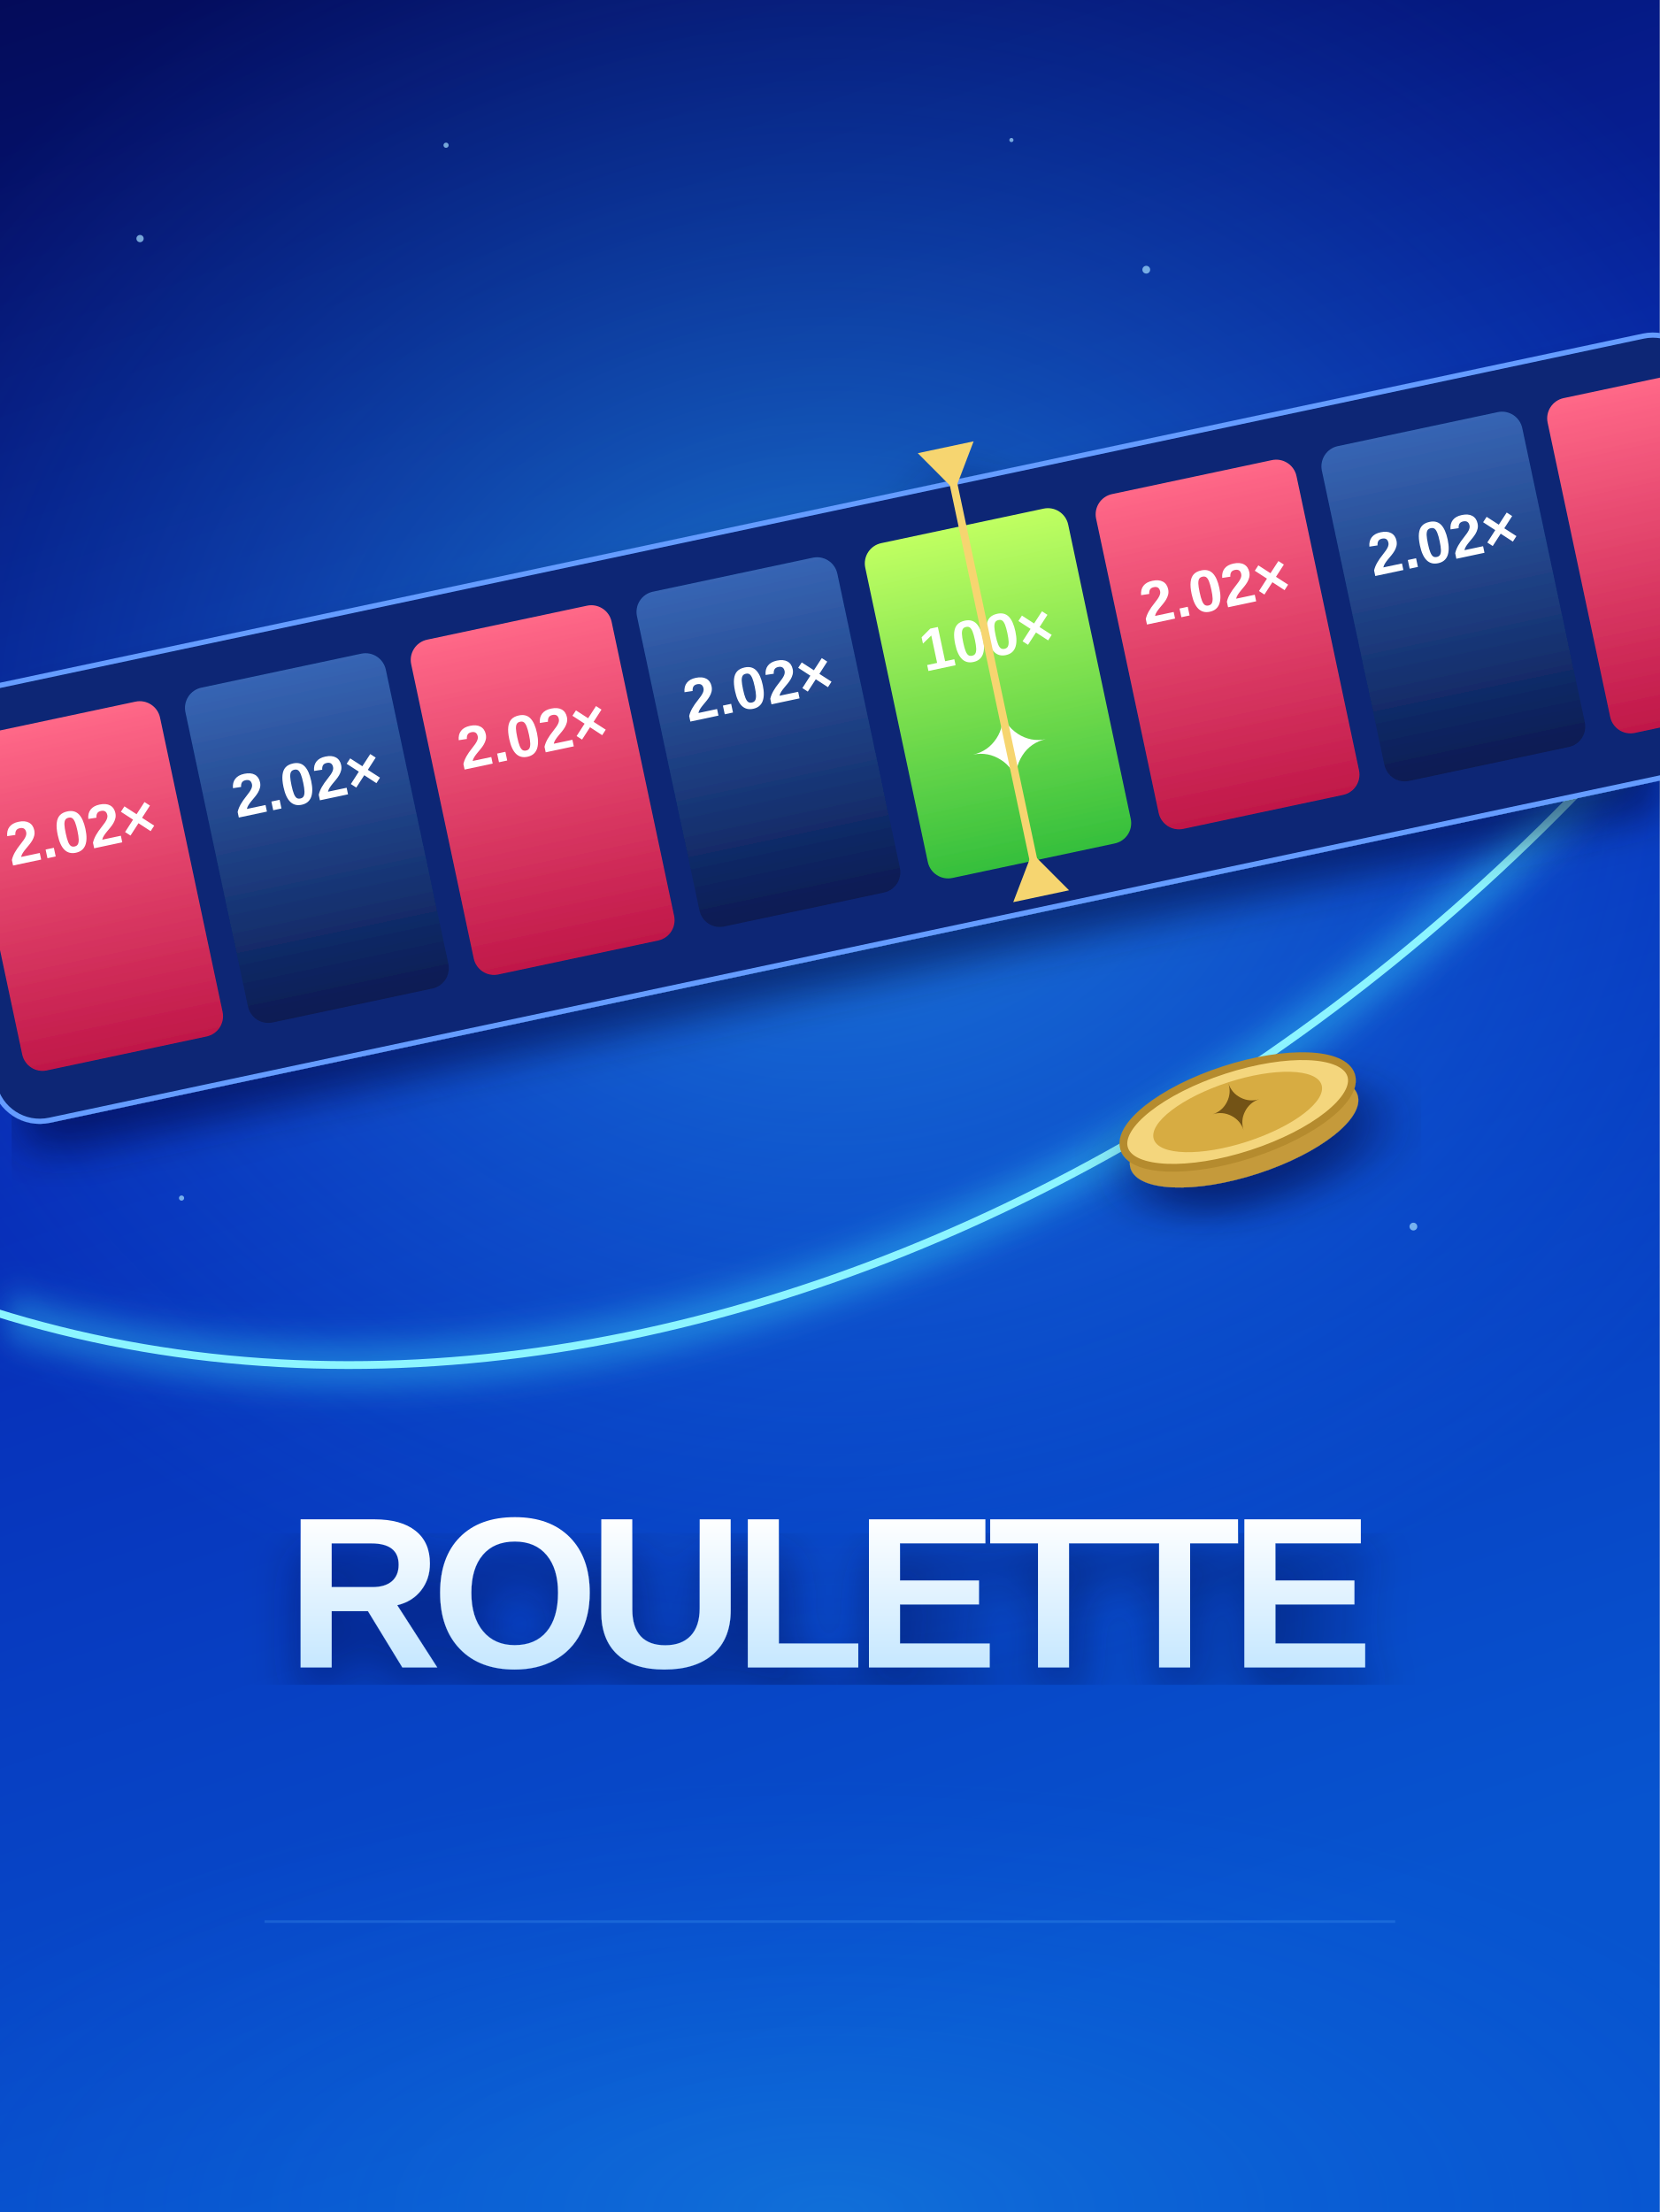
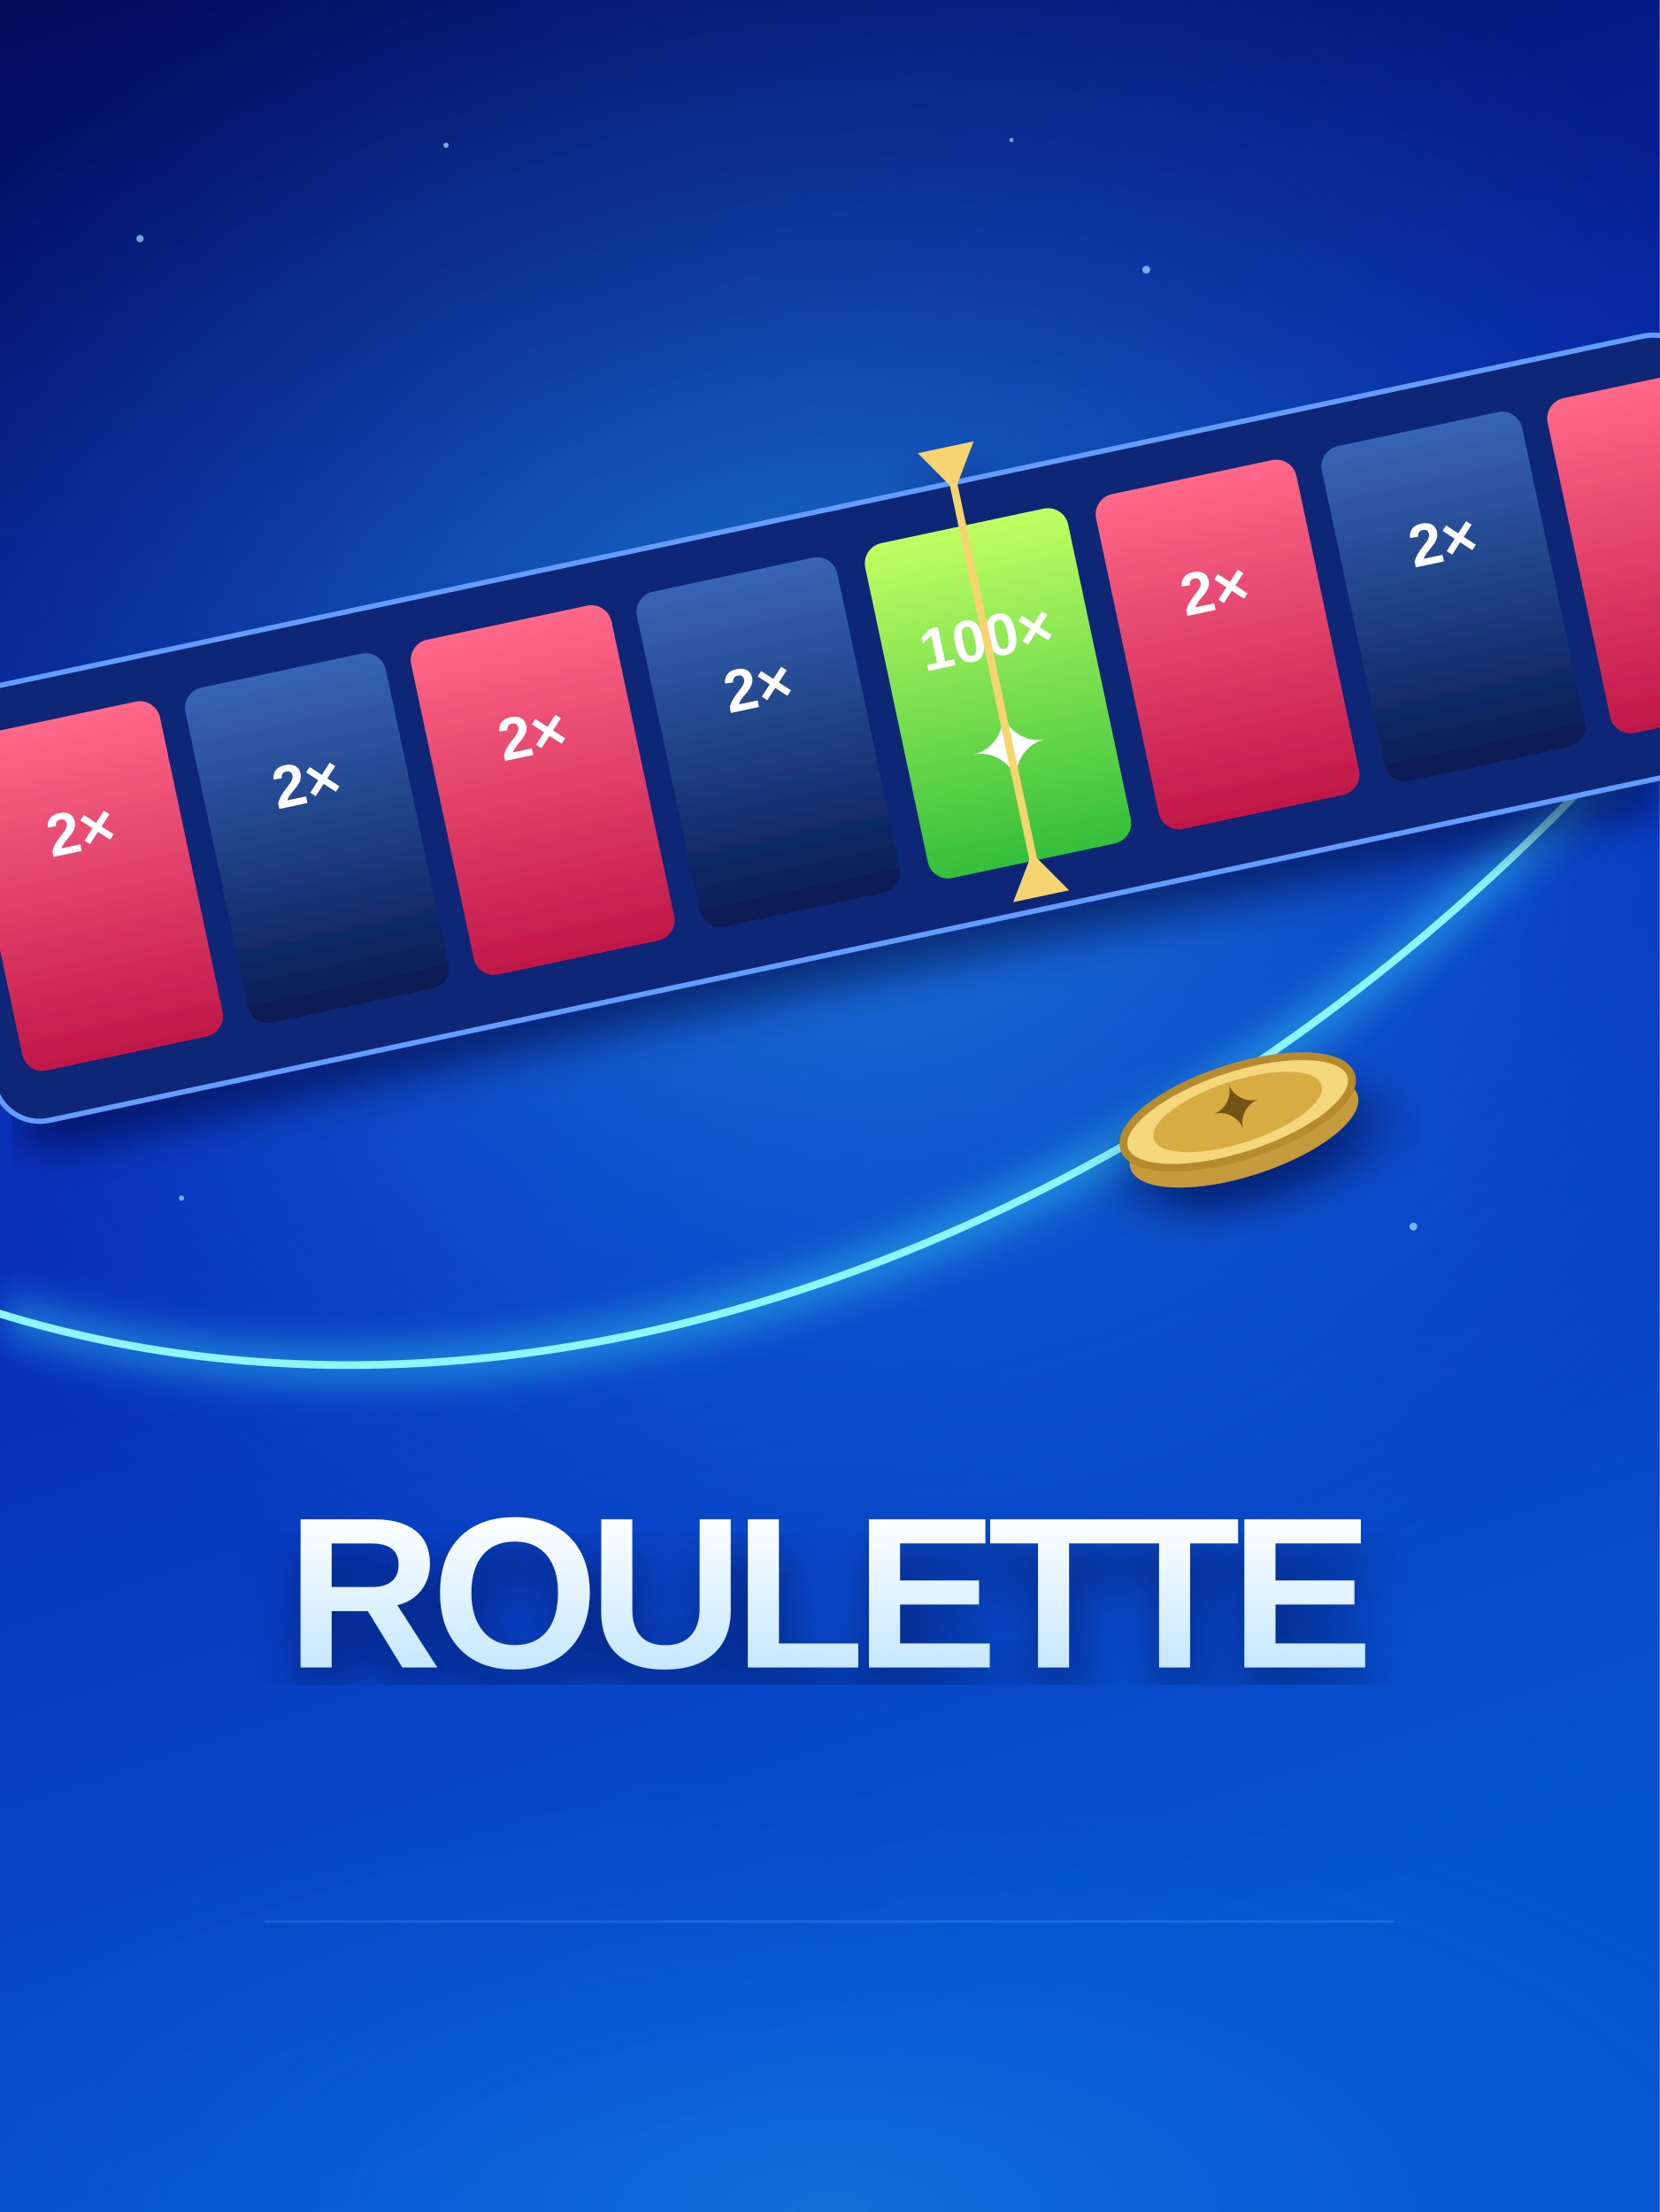
<svg xmlns="http://www.w3.org/2000/svg" width="640" height="853" viewBox="0 0 640 853">
  <defs>
    <linearGradient id="bg" x2=".25" y2="1">
      <stop stop-color="#040b59" />
      <stop offset=".5" stop-color="#072bb6" />
      <stop offset="1" stop-color="#0754cf" />
    </linearGradient>
    <linearGradient id="red" x2="0" y2="1">
      <stop stop-color="#ff6888" />
      <stop offset="1" stop-color="#c01849" />
    </linearGradient>
    <linearGradient id="green" x2="0" y2="1">
      <stop stop-color="#c0ff62" />
      <stop offset="1" stop-color="#35bf3c" />
    </linearGradient>
    <linearGradient id="black" x2="0" y2="1">
      <stop stop-color="#3765b4" />
      <stop offset="1" stop-color="#071b53" />
    </linearGradient>
    <radialGradient id="light">
      <stop stop-color="#36dfff" stop-opacity=".48" />
      <stop offset="1" stop-color="#1885ff" stop-opacity="0" />
    </radialGradient>
    <linearGradient id="title" x2="0" y2="1">
      <stop stop-color="#ffffff" />
      <stop offset="1" stop-color="#c5e7ff" />
    </linearGradient>
    <filter id="shadow">
      <feDropShadow dy="12" stdDeviation="10" flood-color="#000538" flood-opacity=".55" />
    </filter>
    <filter id="glow">
      <feGaussianBlur stdDeviation="7" />
    </filter>
  </defs>
  <rect width="640" height="853" fill="url(#bg)" />
  <ellipse cx="320" cy="290" rx="420" ry="360" fill="url(#light)" />
  <g fill="#a5dfff" opacity=".7">
    <circle cx="54" cy="92" r="1.4" />
    <circle cx="172" cy="56" r="1" />
    <circle cx="442" cy="104" r="1.5" />
    <circle cx="582" cy="177" r="1" />
    <circle cx="70" cy="462" r="1" />
    <circle cx="545" cy="473" r="1.5" />
    <circle cx="390" cy="54" r=".8" />
  </g>
  <path d="M-70 478C185 610 531 460 712 174" stroke="#3bdfff" stroke-width="12" opacity=".5" fill="none" filter="url(#glow)" />
  <path d="M-70 478C185 610 531 460 712 174" stroke="#8cf5ff" stroke-width="3" fill="none" />
  <g transform="translate(0 100) rotate(-12 320 175)" filter="url(#shadow)">
    <rect x="-25" y="98" width="700" height="168" rx="18" fill="#092774" stroke="#659cff" stroke-width="2" />
    <g fill="url(#red)">
      <rect x="-12" y="115" width="79" height="132" rx="8" />
      <rect x="166" y="115" width="79" height="132" rx="8" />
      <rect x="436" y="115" width="79" height="132" rx="8" />
      <rect x="614" y="115" width="79" height="132" rx="8" />
    </g>
    <g fill="url(#black)">
      <rect x="77" y="115" width="79" height="132" rx="8" />
      <rect x="255" y="115" width="79" height="132" rx="8" />
      <rect x="525" y="115" width="79" height="132" rx="8" />
    </g>
    <rect x="345" y="115" width="80" height="132" rx="8" fill="url(#green)" />
    <g fill="#fff" font-family="Arial,sans-serif" font-size="23" font-weight="700" text-anchor="middle">
-       <text x="28" y="167">2.02×</text>
-       <text x="117" y="167">2.02×</text>
-       <text x="206" y="167">2.02×</text>
-       <text x="295" y="167">2.02×</text>
+       <text x="28" y="167">2×</text>
+       <text x="117" y="167">2×</text>
+       <text x="206" y="167">2×</text>
+       <text x="295" y="167">2×</text>
      <text x="385" y="167">100×</text>
-       <text x="475" y="167">2.02×</text>
-       <text x="565" y="167">2.02×</text>
+       <text x="475" y="167">2×</text>
+       <text x="565" y="167">2×</text>
      <text x="385" y="216" font-size="38">✦</text>
    </g>
    <path d="M385 97v151" stroke="#f6d56f" stroke-width="3" />
    <path d="m374 84 11 17 11-17m-22 177 11-17 11 17" fill="#f6d56f" />
  </g>
  <g transform="translate(476 425) rotate(-18)" filter="url(#shadow)">
    <ellipse rx="46" ry="17" cy="12" fill="#c59a3a" />
    <ellipse rx="46" ry="17" cy="4" fill="#f4d67d" stroke="#b58b2d" stroke-width="3" />
    <ellipse rx="34" ry="12" cy="4" fill="#d7ac43" />
    <text y="11" text-anchor="middle" fill="#735213" font-family="Arial" font-size="25" font-weight="700">✦</text>
  </g>
  <text x="320" y="643" text-anchor="middle" font-family="Arial,sans-serif" font-size="83" font-weight="900" letter-spacing="-4" fill="url(#title)" filter="url(#shadow)">ROULETTE</text>
  <path d="M102 741H538" stroke="#65bbff" stroke-opacity=".2" />
  <ellipse cx="320" cy="853" rx="400" ry="170" fill="url(#light)" opacity=".4" />
</svg>
